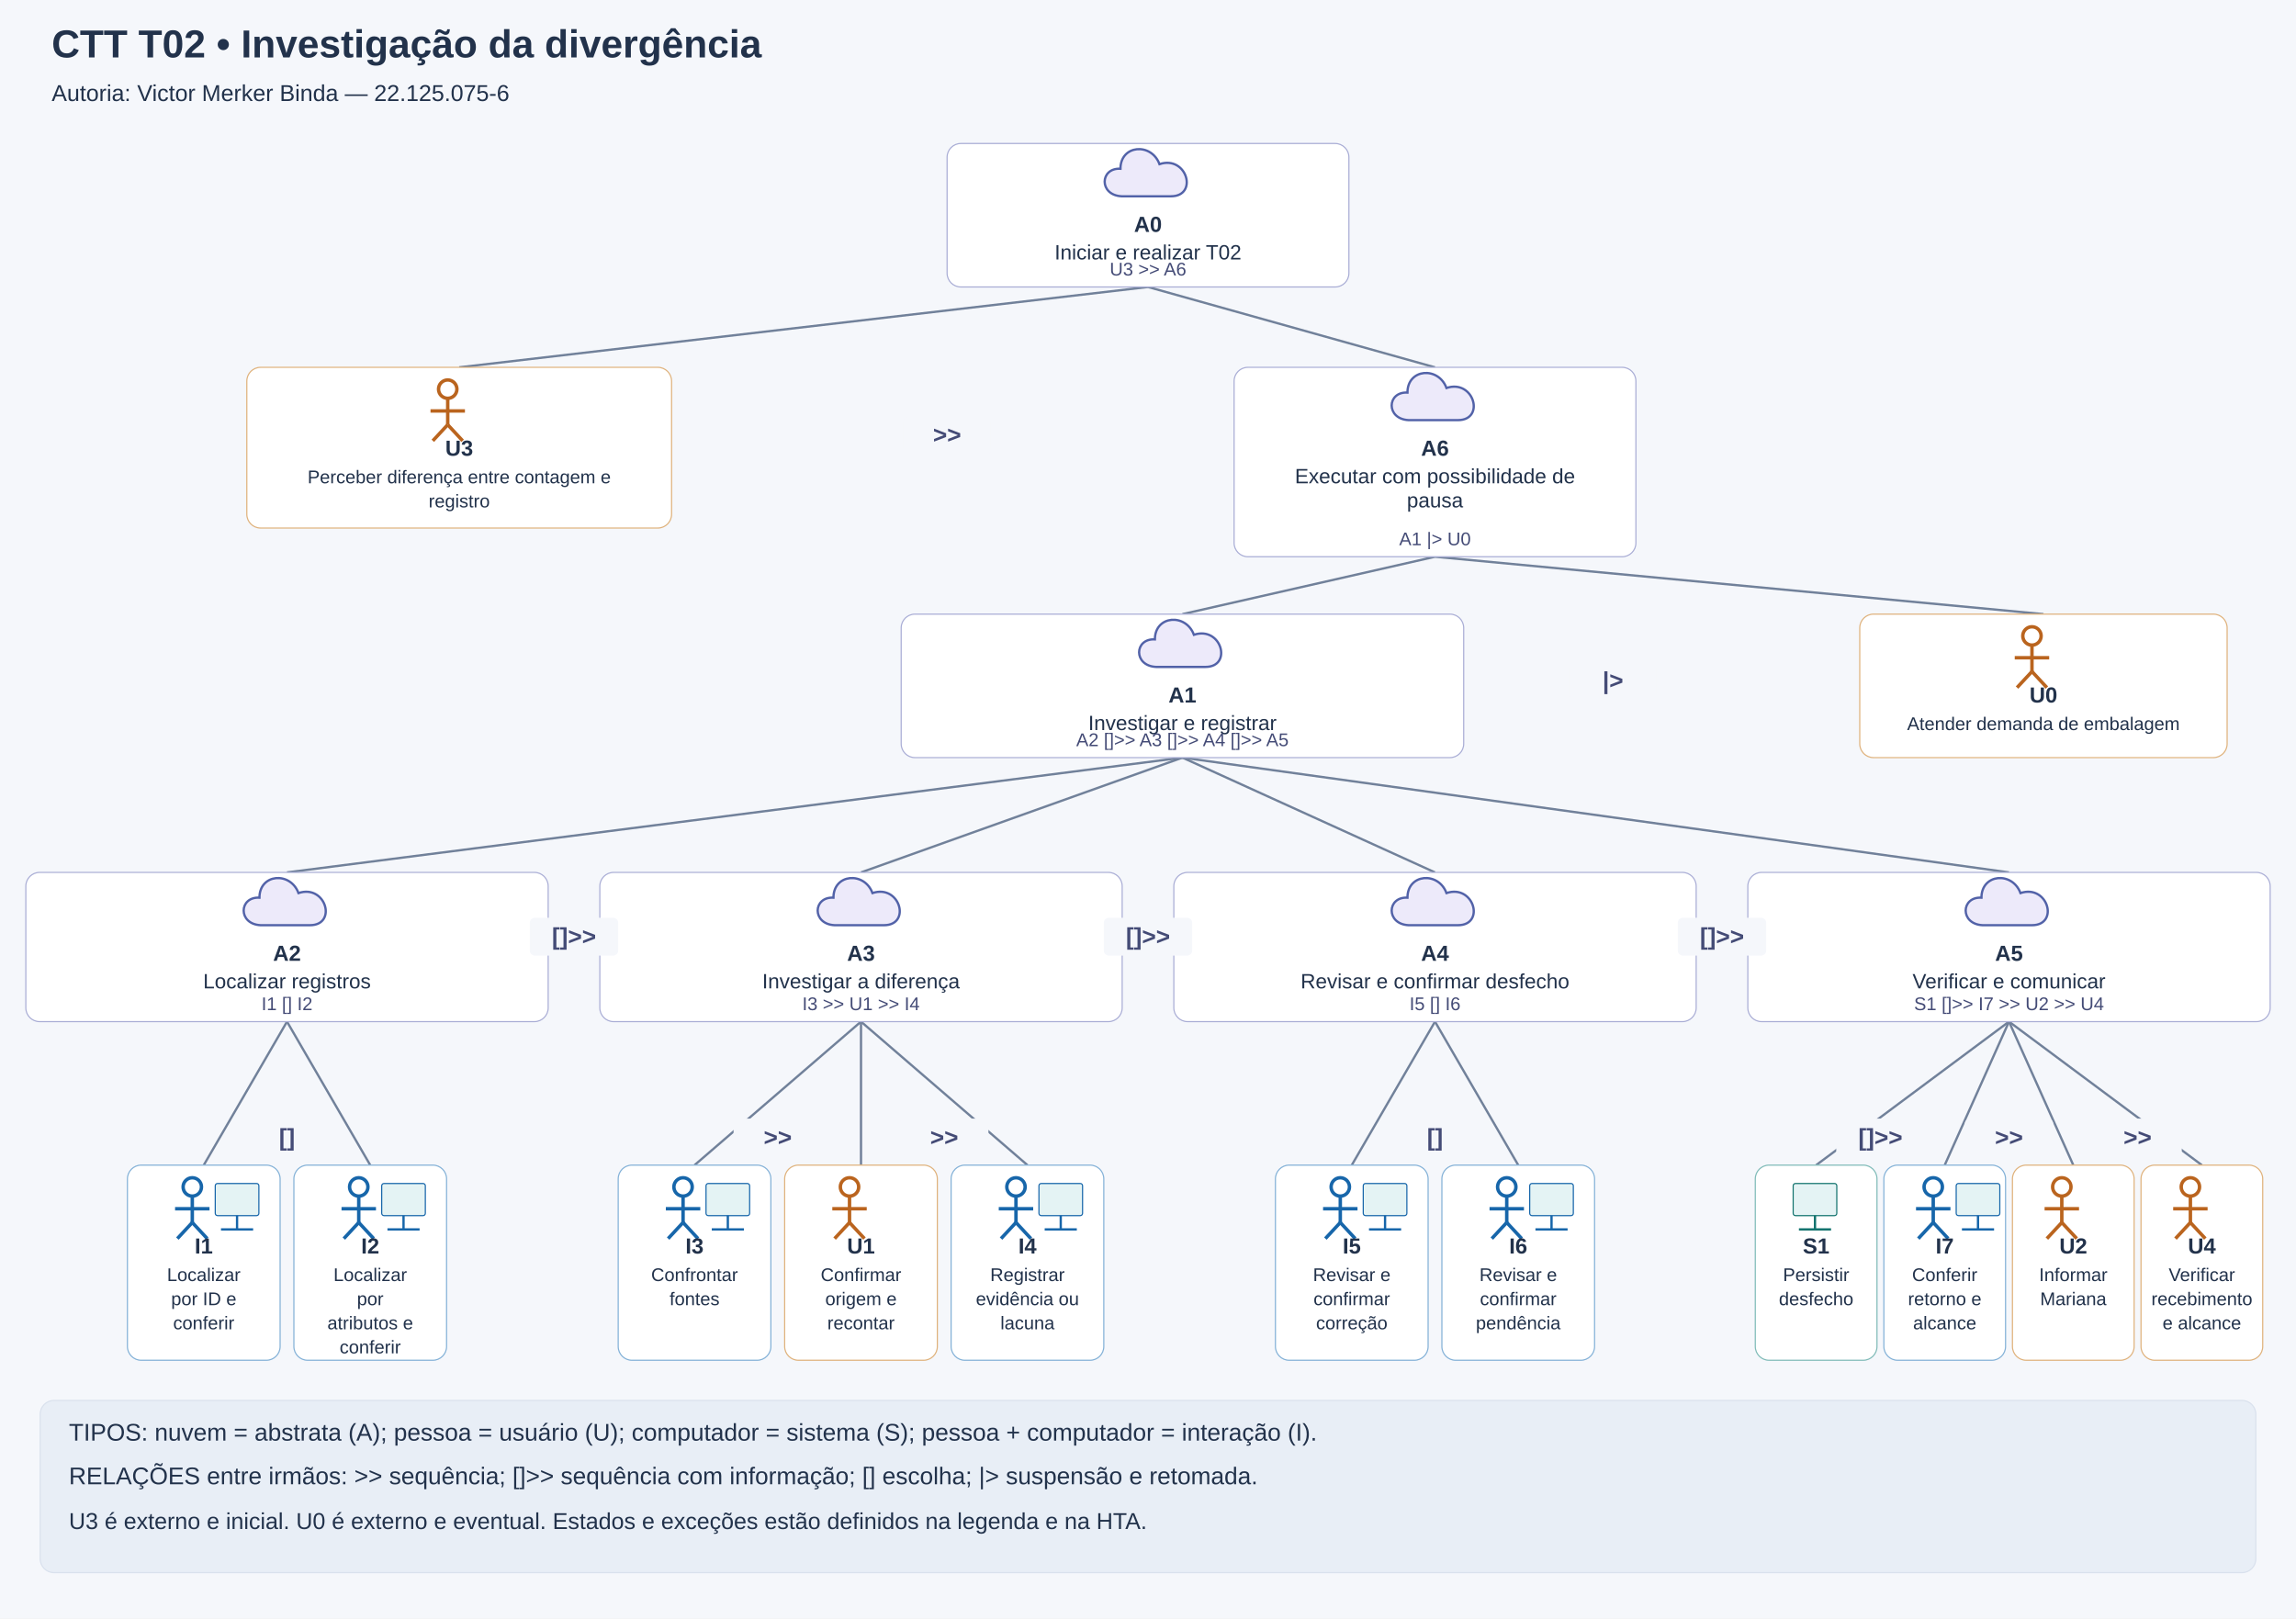
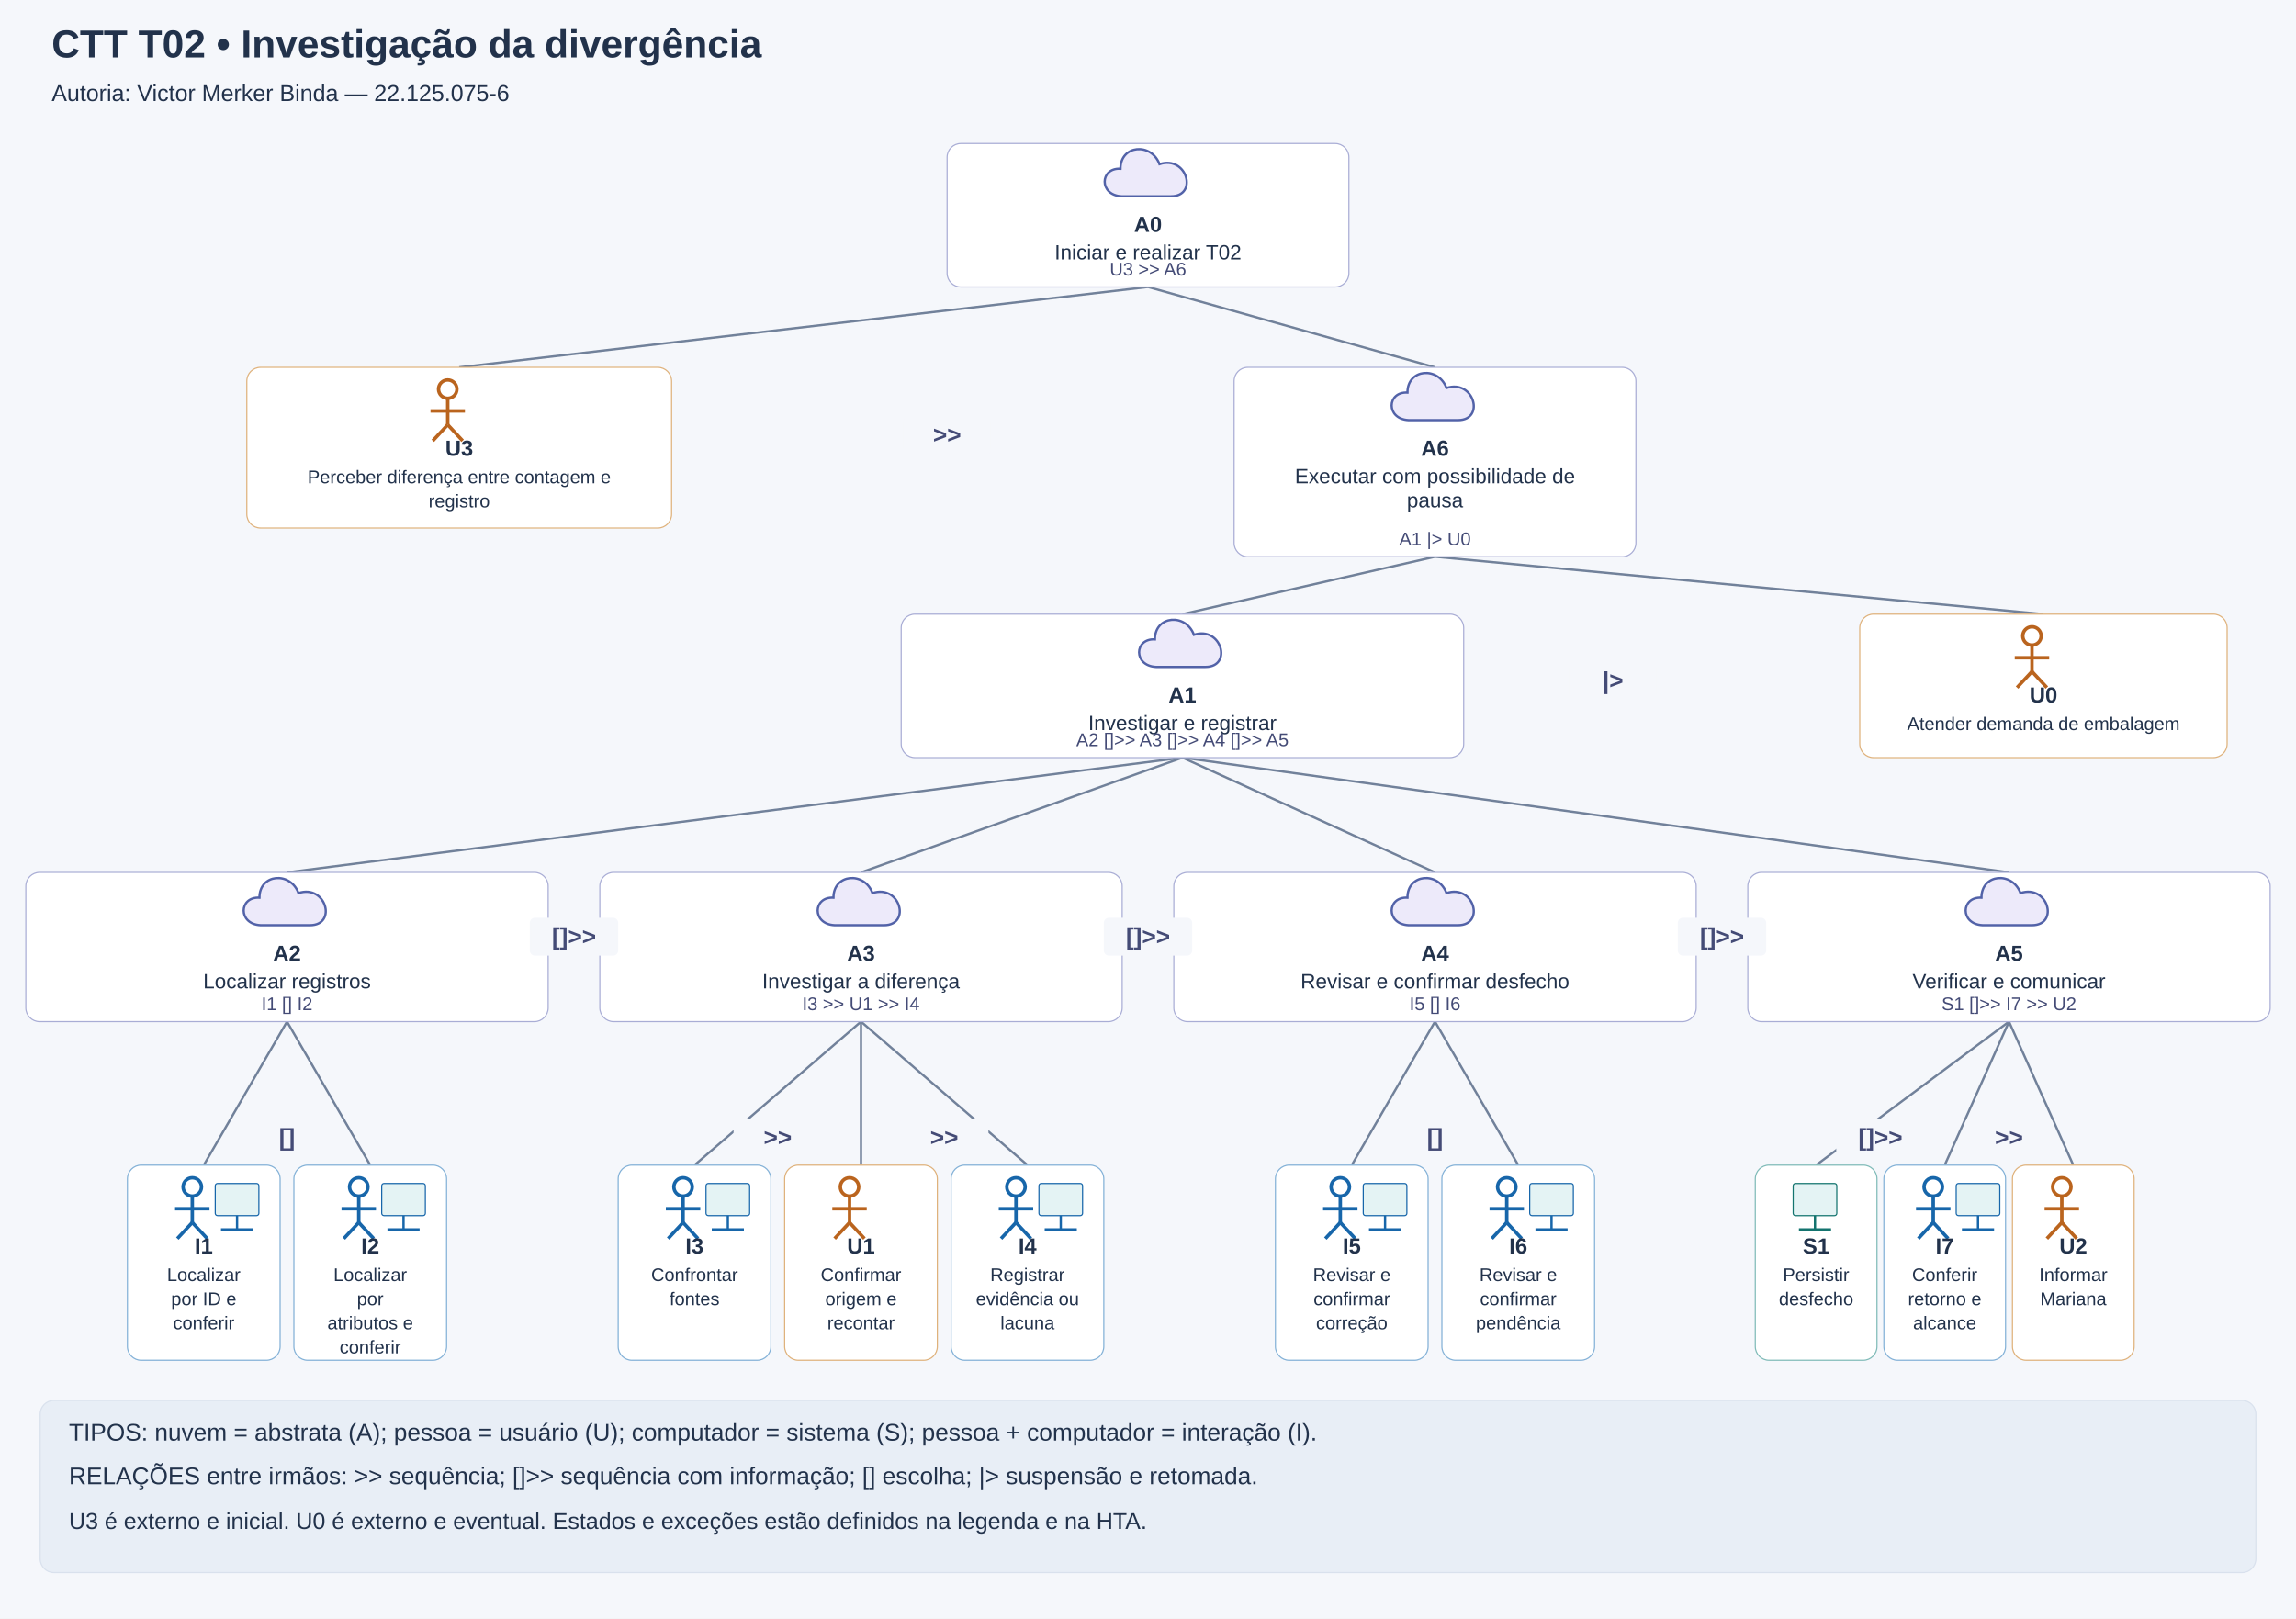
<svg xmlns="http://www.w3.org/2000/svg" width="2000" height="1410" viewBox="0 0 2000 1410" role="img">
  <rect width="100%" height="100%" fill="#f5f7fb" />
  <text x="45" y="50" font-family="Arial, sans-serif" font-size="34" font-weight="bold" fill="#22324b" text-anchor="start">CTT T02 • Investigação da divergência</text>
  <text x="45" y="88" font-family="Arial, sans-serif" font-size="20" font-weight="normal" fill="#22324b" text-anchor="start">Autoria: Victor Merker Binda — 22.125.075-6</text>
  <path d="M1000 250 L400 320" fill="none" stroke="#71819a" stroke-width="2" />
  <path d="M1000 250 L1250 320" fill="none" stroke="#71819a" stroke-width="2" />
  <path d="M1250 485 L1030 535" fill="none" stroke="#71819a" stroke-width="2" />
  <path d="M1250 485 L1780 535" fill="none" stroke="#71819a" stroke-width="2" />
  <path d="M1030 660 L250 760" fill="none" stroke="#71819a" stroke-width="2" />
  <path d="M1030 660 L750 760" fill="none" stroke="#71819a" stroke-width="2" />
  <path d="M1030 660 L1250 760" fill="none" stroke="#71819a" stroke-width="2" />
  <path d="M1030 660 L1750 760" fill="none" stroke="#71819a" stroke-width="2" />
  <path d="M250 890 L177.5 1015" fill="none" stroke="#71819a" stroke-width="2" />
  <path d="M250 890 L322.5 1015" fill="none" stroke="#71819a" stroke-width="2" />
  <path d="M750 890 L605.0 1015" fill="none" stroke="#71819a" stroke-width="2" />
  <path d="M750 890 L750.0 1015" fill="none" stroke="#71819a" stroke-width="2" />
  <path d="M750 890 L895.0 1015" fill="none" stroke="#71819a" stroke-width="2" />
  <path d="M1250 890 L1177.5 1015" fill="none" stroke="#71819a" stroke-width="2" />
  <path d="M1250 890 L1322.5 1015" fill="none" stroke="#71819a" stroke-width="2" />
  <path d="M1750 890 L1582.0 1015" fill="none" stroke="#71819a" stroke-width="2" />
  <path d="M1750 890 L1694.0 1015" fill="none" stroke="#71819a" stroke-width="2" />
  <path d="M1750 890 L1806.0 1015" fill="none" stroke="#71819a" stroke-width="2" />
-   <path d="M1750 890 L1918.0 1015" fill="none" stroke="#71819a" stroke-width="2" />
  <rect x="825.0" y="125" width="350" height="125" rx="12" fill="#ffffff" stroke="#a9add5" />
  <path d="M977 171 C957 170 958 146 976 147 C976 126 1003 124 1010 143 C1034 135 1044 171 1020 171 Z" fill="#edeafa" stroke="#5262a8" stroke-width="2" />
  <text x="1000" y="202" font-family="Arial, sans-serif" font-size="19" font-weight="bold" fill="#22324b" text-anchor="middle">A0</text>
  <text x="1000" y="226" font-family="Arial, sans-serif" font-size="18" font-weight="normal" fill="#22324b" text-anchor="middle">Iniciar e realizar T02</text>
  <text x="1000" y="240" font-family="Arial, sans-serif" font-size="16" font-weight="normal" fill="#444b76" text-anchor="middle">U3 &gt;&gt; A6</text>
  <rect x="215.0" y="320" width="370" height="140" rx="12" fill="#ffffff" stroke="#dfb27c" />
  <circle cx="390" cy="339" r="8" fill="none" stroke="#ba641e" stroke-width="3" />
  <path d="M390 348 L390 370" fill="none" stroke="#ba641e" stroke-width="3" />
  <path d="M375 358 L405 358" fill="none" stroke="#ba641e" stroke-width="3" />
  <path d="M390 370 L377 384" fill="none" stroke="#ba641e" stroke-width="3" />
  <path d="M390 370 L403 384" fill="none" stroke="#ba641e" stroke-width="3" />
  <text x="400" y="397" font-family="Arial, sans-serif" font-size="19" font-weight="bold" fill="#22324b" text-anchor="middle">U3</text>
  <text x="400" y="421" font-family="Arial, sans-serif" font-size="16" font-weight="normal" fill="#22324b" text-anchor="middle">Perceber diferença entre contagem e</text>
  <text x="400" y="442" font-family="Arial, sans-serif" font-size="16" font-weight="normal" fill="#22324b" text-anchor="middle">registro</text>
  <rect x="1075.0" y="320" width="350" height="165" rx="12" fill="#ffffff" stroke="#a9add5" />
  <path d="M1227 366 C1207 365 1208 341 1226 342 C1226 321 1253 319 1260 338 C1284 330 1294 366 1270 366 Z" fill="#edeafa" stroke="#5262a8" stroke-width="2" />
  <text x="1250" y="397" font-family="Arial, sans-serif" font-size="19" font-weight="bold" fill="#22324b" text-anchor="middle">A6</text>
  <text x="1250" y="421" font-family="Arial, sans-serif" font-size="18" font-weight="normal" fill="#22324b" text-anchor="middle">Executar com possibilidade de</text>
  <text x="1250" y="442" font-family="Arial, sans-serif" font-size="18" font-weight="normal" fill="#22324b" text-anchor="middle">pausa</text>
  <text x="1250" y="475" font-family="Arial, sans-serif" font-size="16" font-weight="normal" fill="#444b76" text-anchor="middle">A1 |&gt; U0</text>
  <rect x="785.0" y="535" width="490" height="125" rx="12" fill="#ffffff" stroke="#a9add5" />
  <path d="M1007 581 C987 580 988 556 1006 557 C1006 536 1033 534 1040 553 C1064 545 1074 581 1050 581 Z" fill="#edeafa" stroke="#5262a8" stroke-width="2" />
  <text x="1030" y="612" font-family="Arial, sans-serif" font-size="19" font-weight="bold" fill="#22324b" text-anchor="middle">A1</text>
  <text x="1030" y="636" font-family="Arial, sans-serif" font-size="18" font-weight="normal" fill="#22324b" text-anchor="middle">Investigar e registrar</text>
  <text x="1030" y="650" font-family="Arial, sans-serif" font-size="16" font-weight="normal" fill="#444b76" text-anchor="middle">A2 []&gt;&gt; A3 []&gt;&gt; A4 []&gt;&gt; A5</text>
  <rect x="1620.0" y="535" width="320" height="125" rx="12" fill="#ffffff" stroke="#dfb27c" />
  <circle cx="1770" cy="554" r="8" fill="none" stroke="#ba641e" stroke-width="3" />
  <path d="M1770 563 L1770 585" fill="none" stroke="#ba641e" stroke-width="3" />
  <path d="M1755 573 L1785 573" fill="none" stroke="#ba641e" stroke-width="3" />
  <path d="M1770 585 L1757 599" fill="none" stroke="#ba641e" stroke-width="3" />
  <path d="M1770 585 L1783 599" fill="none" stroke="#ba641e" stroke-width="3" />
  <text x="1780" y="612" font-family="Arial, sans-serif" font-size="19" font-weight="bold" fill="#22324b" text-anchor="middle">U0</text>
  <text x="1780" y="636" font-family="Arial, sans-serif" font-size="16" font-weight="normal" fill="#22324b" text-anchor="middle">Atender demanda de embalagem</text>
  <rect x="22.5" y="760" width="455" height="130" rx="12" fill="#ffffff" stroke="#a9add5" />
  <path d="M227 806 C207 805 208 781 226 782 C226 761 253 759 260 778 C284 770 294 806 270 806 Z" fill="#edeafa" stroke="#5262a8" stroke-width="2" />
  <text x="250" y="837" font-family="Arial, sans-serif" font-size="19" font-weight="bold" fill="#22324b" text-anchor="middle">A2</text>
  <text x="250" y="861" font-family="Arial, sans-serif" font-size="18" font-weight="normal" fill="#22324b" text-anchor="middle">Localizar registros</text>
  <text x="250" y="880" font-family="Arial, sans-serif" font-size="16" font-weight="normal" fill="#444b76" text-anchor="middle">I1 [] I2</text>
  <rect x="111.0" y="1015" width="133" height="170" rx="12" fill="#ffffff" stroke="#83b1d7" />
  <circle cx="167.5" cy="1034" r="8" fill="none" stroke="#1766aa" stroke-width="3" />
  <path d="M167.5 1043 L167.5 1065" fill="none" stroke="#1766aa" stroke-width="3" />
  <path d="M152.5 1053 L182.5 1053" fill="none" stroke="#1766aa" stroke-width="3" />
  <path d="M167.5 1065 L154.5 1079" fill="none" stroke="#1766aa" stroke-width="3" />
  <path d="M167.5 1065 L180.5 1079" fill="none" stroke="#1766aa" stroke-width="3" />
  <rect x="187.5" y="1031" width="38" height="28" rx="2" fill="#e4f3f4" stroke="#1766aa" />
  <path d="M206.5 1059 L206.5 1071" fill="none" stroke="#1766aa" stroke-width="2" />
  <path d="M192.5 1071 L220.5 1071" fill="none" stroke="#1766aa" stroke-width="2" />
  <text x="177.5" y="1092" font-family="Arial, sans-serif" font-size="19" font-weight="bold" fill="#22324b" text-anchor="middle">I1</text>
  <text x="177.5" y="1116" font-family="Arial, sans-serif" font-size="16" font-weight="normal" fill="#22324b" text-anchor="middle">Localizar</text>
  <text x="177.5" y="1137" font-family="Arial, sans-serif" font-size="16" font-weight="normal" fill="#22324b" text-anchor="middle">por ID e</text>
  <text x="177.5" y="1158" font-family="Arial, sans-serif" font-size="16" font-weight="normal" fill="#22324b" text-anchor="middle">conferir</text>
  <rect x="256.0" y="1015" width="133" height="170" rx="12" fill="#ffffff" stroke="#83b1d7" />
  <circle cx="312.5" cy="1034" r="8" fill="none" stroke="#1766aa" stroke-width="3" />
  <path d="M312.5 1043 L312.5 1065" fill="none" stroke="#1766aa" stroke-width="3" />
  <path d="M297.5 1053 L327.5 1053" fill="none" stroke="#1766aa" stroke-width="3" />
  <path d="M312.5 1065 L299.5 1079" fill="none" stroke="#1766aa" stroke-width="3" />
  <path d="M312.5 1065 L325.5 1079" fill="none" stroke="#1766aa" stroke-width="3" />
  <rect x="332.5" y="1031" width="38" height="28" rx="2" fill="#e4f3f4" stroke="#1766aa" />
  <path d="M351.5 1059 L351.5 1071" fill="none" stroke="#1766aa" stroke-width="2" />
  <path d="M337.5 1071 L365.5 1071" fill="none" stroke="#1766aa" stroke-width="2" />
  <text x="322.5" y="1092" font-family="Arial, sans-serif" font-size="19" font-weight="bold" fill="#22324b" text-anchor="middle">I2</text>
  <text x="322.5" y="1116" font-family="Arial, sans-serif" font-size="16" font-weight="normal" fill="#22324b" text-anchor="middle">Localizar</text>
  <text x="322.5" y="1137" font-family="Arial, sans-serif" font-size="16" font-weight="normal" fill="#22324b" text-anchor="middle">por</text>
  <text x="322.5" y="1158" font-family="Arial, sans-serif" font-size="16" font-weight="normal" fill="#22324b" text-anchor="middle">atributos e</text>
  <text x="322.5" y="1179" font-family="Arial, sans-serif" font-size="16" font-weight="normal" fill="#22324b" text-anchor="middle">conferir</text>
  <rect x="522.5" y="760" width="455" height="130" rx="12" fill="#ffffff" stroke="#a9add5" />
  <path d="M727 806 C707 805 708 781 726 782 C726 761 753 759 760 778 C784 770 794 806 770 806 Z" fill="#edeafa" stroke="#5262a8" stroke-width="2" />
  <text x="750" y="837" font-family="Arial, sans-serif" font-size="19" font-weight="bold" fill="#22324b" text-anchor="middle">A3</text>
  <text x="750" y="861" font-family="Arial, sans-serif" font-size="18" font-weight="normal" fill="#22324b" text-anchor="middle">Investigar a diferença</text>
  <text x="750" y="880" font-family="Arial, sans-serif" font-size="16" font-weight="normal" fill="#444b76" text-anchor="middle">I3 &gt;&gt; U1 &gt;&gt; I4</text>
  <rect x="538.5" y="1015" width="133" height="170" rx="12" fill="#ffffff" stroke="#83b1d7" />
  <circle cx="595.0" cy="1034" r="8" fill="none" stroke="#1766aa" stroke-width="3" />
  <path d="M595.0 1043 L595.0 1065" fill="none" stroke="#1766aa" stroke-width="3" />
  <path d="M580.0 1053 L610.0 1053" fill="none" stroke="#1766aa" stroke-width="3" />
  <path d="M595.0 1065 L582.0 1079" fill="none" stroke="#1766aa" stroke-width="3" />
  <path d="M595.0 1065 L608.0 1079" fill="none" stroke="#1766aa" stroke-width="3" />
  <rect x="615.0" y="1031" width="38" height="28" rx="2" fill="#e4f3f4" stroke="#1766aa" />
  <path d="M634.0 1059 L634.0 1071" fill="none" stroke="#1766aa" stroke-width="2" />
  <path d="M620.0 1071 L648.0 1071" fill="none" stroke="#1766aa" stroke-width="2" />
  <text x="605.0" y="1092" font-family="Arial, sans-serif" font-size="19" font-weight="bold" fill="#22324b" text-anchor="middle">I3</text>
  <text x="605.0" y="1116" font-family="Arial, sans-serif" font-size="16" font-weight="normal" fill="#22324b" text-anchor="middle">Confrontar</text>
  <text x="605.0" y="1137" font-family="Arial, sans-serif" font-size="16" font-weight="normal" fill="#22324b" text-anchor="middle">fontes</text>
  <rect x="683.5" y="1015" width="133" height="170" rx="12" fill="#ffffff" stroke="#dfb27c" />
  <circle cx="740.0" cy="1034" r="8" fill="none" stroke="#ba641e" stroke-width="3" />
  <path d="M740.0 1043 L740.0 1065" fill="none" stroke="#ba641e" stroke-width="3" />
  <path d="M725.0 1053 L755.0 1053" fill="none" stroke="#ba641e" stroke-width="3" />
  <path d="M740.0 1065 L727.0 1079" fill="none" stroke="#ba641e" stroke-width="3" />
  <path d="M740.0 1065 L753.0 1079" fill="none" stroke="#ba641e" stroke-width="3" />
  <text x="750.0" y="1092" font-family="Arial, sans-serif" font-size="19" font-weight="bold" fill="#22324b" text-anchor="middle">U1</text>
  <text x="750.0" y="1116" font-family="Arial, sans-serif" font-size="16" font-weight="normal" fill="#22324b" text-anchor="middle">Confirmar</text>
  <text x="750.0" y="1137" font-family="Arial, sans-serif" font-size="16" font-weight="normal" fill="#22324b" text-anchor="middle">origem e</text>
  <text x="750.0" y="1158" font-family="Arial, sans-serif" font-size="16" font-weight="normal" fill="#22324b" text-anchor="middle">recontar</text>
  <rect x="828.5" y="1015" width="133" height="170" rx="12" fill="#ffffff" stroke="#83b1d7" />
  <circle cx="885.0" cy="1034" r="8" fill="none" stroke="#1766aa" stroke-width="3" />
  <path d="M885.0 1043 L885.0 1065" fill="none" stroke="#1766aa" stroke-width="3" />
  <path d="M870.0 1053 L900.0 1053" fill="none" stroke="#1766aa" stroke-width="3" />
  <path d="M885.0 1065 L872.0 1079" fill="none" stroke="#1766aa" stroke-width="3" />
  <path d="M885.0 1065 L898.0 1079" fill="none" stroke="#1766aa" stroke-width="3" />
  <rect x="905.0" y="1031" width="38" height="28" rx="2" fill="#e4f3f4" stroke="#1766aa" />
  <path d="M924.0 1059 L924.0 1071" fill="none" stroke="#1766aa" stroke-width="2" />
  <path d="M910.0 1071 L938.0 1071" fill="none" stroke="#1766aa" stroke-width="2" />
  <text x="895.0" y="1092" font-family="Arial, sans-serif" font-size="19" font-weight="bold" fill="#22324b" text-anchor="middle">I4</text>
  <text x="895.0" y="1116" font-family="Arial, sans-serif" font-size="16" font-weight="normal" fill="#22324b" text-anchor="middle">Registrar</text>
  <text x="895.0" y="1137" font-family="Arial, sans-serif" font-size="16" font-weight="normal" fill="#22324b" text-anchor="middle">evidência ou</text>
  <text x="895.0" y="1158" font-family="Arial, sans-serif" font-size="16" font-weight="normal" fill="#22324b" text-anchor="middle">lacuna</text>
  <rect x="1022.5" y="760" width="455" height="130" rx="12" fill="#ffffff" stroke="#a9add5" />
  <path d="M1227 806 C1207 805 1208 781 1226 782 C1226 761 1253 759 1260 778 C1284 770 1294 806 1270 806 Z" fill="#edeafa" stroke="#5262a8" stroke-width="2" />
  <text x="1250" y="837" font-family="Arial, sans-serif" font-size="19" font-weight="bold" fill="#22324b" text-anchor="middle">A4</text>
  <text x="1250" y="861" font-family="Arial, sans-serif" font-size="18" font-weight="normal" fill="#22324b" text-anchor="middle">Revisar e confirmar desfecho</text>
  <text x="1250" y="880" font-family="Arial, sans-serif" font-size="16" font-weight="normal" fill="#444b76" text-anchor="middle">I5 [] I6</text>
  <rect x="1111.0" y="1015" width="133" height="170" rx="12" fill="#ffffff" stroke="#83b1d7" />
  <circle cx="1167.5" cy="1034" r="8" fill="none" stroke="#1766aa" stroke-width="3" />
  <path d="M1167.5 1043 L1167.5 1065" fill="none" stroke="#1766aa" stroke-width="3" />
  <path d="M1152.5 1053 L1182.5 1053" fill="none" stroke="#1766aa" stroke-width="3" />
  <path d="M1167.5 1065 L1154.5 1079" fill="none" stroke="#1766aa" stroke-width="3" />
  <path d="M1167.5 1065 L1180.5 1079" fill="none" stroke="#1766aa" stroke-width="3" />
  <rect x="1187.5" y="1031" width="38" height="28" rx="2" fill="#e4f3f4" stroke="#1766aa" />
  <path d="M1206.5 1059 L1206.5 1071" fill="none" stroke="#1766aa" stroke-width="2" />
  <path d="M1192.5 1071 L1220.5 1071" fill="none" stroke="#1766aa" stroke-width="2" />
  <text x="1177.5" y="1092" font-family="Arial, sans-serif" font-size="19" font-weight="bold" fill="#22324b" text-anchor="middle">I5</text>
  <text x="1177.5" y="1116" font-family="Arial, sans-serif" font-size="16" font-weight="normal" fill="#22324b" text-anchor="middle">Revisar e</text>
  <text x="1177.5" y="1137" font-family="Arial, sans-serif" font-size="16" font-weight="normal" fill="#22324b" text-anchor="middle">confirmar</text>
  <text x="1177.5" y="1158" font-family="Arial, sans-serif" font-size="16" font-weight="normal" fill="#22324b" text-anchor="middle">correção</text>
  <rect x="1256.0" y="1015" width="133" height="170" rx="12" fill="#ffffff" stroke="#83b1d7" />
  <circle cx="1312.5" cy="1034" r="8" fill="none" stroke="#1766aa" stroke-width="3" />
  <path d="M1312.5 1043 L1312.5 1065" fill="none" stroke="#1766aa" stroke-width="3" />
  <path d="M1297.5 1053 L1327.5 1053" fill="none" stroke="#1766aa" stroke-width="3" />
  <path d="M1312.5 1065 L1299.5 1079" fill="none" stroke="#1766aa" stroke-width="3" />
  <path d="M1312.5 1065 L1325.5 1079" fill="none" stroke="#1766aa" stroke-width="3" />
  <rect x="1332.5" y="1031" width="38" height="28" rx="2" fill="#e4f3f4" stroke="#1766aa" />
  <path d="M1351.5 1059 L1351.5 1071" fill="none" stroke="#1766aa" stroke-width="2" />
  <path d="M1337.5 1071 L1365.5 1071" fill="none" stroke="#1766aa" stroke-width="2" />
  <text x="1322.5" y="1092" font-family="Arial, sans-serif" font-size="19" font-weight="bold" fill="#22324b" text-anchor="middle">I6</text>
  <text x="1322.5" y="1116" font-family="Arial, sans-serif" font-size="16" font-weight="normal" fill="#22324b" text-anchor="middle">Revisar e</text>
  <text x="1322.5" y="1137" font-family="Arial, sans-serif" font-size="16" font-weight="normal" fill="#22324b" text-anchor="middle">confirmar</text>
  <text x="1322.5" y="1158" font-family="Arial, sans-serif" font-size="16" font-weight="normal" fill="#22324b" text-anchor="middle">pendência</text>
  <rect x="1522.5" y="760" width="455" height="130" rx="12" fill="#ffffff" stroke="#a9add5" />
  <path d="M1727 806 C1707 805 1708 781 1726 782 C1726 761 1753 759 1760 778 C1784 770 1794 806 1770 806 Z" fill="#edeafa" stroke="#5262a8" stroke-width="2" />
  <text x="1750" y="837" font-family="Arial, sans-serif" font-size="19" font-weight="bold" fill="#22324b" text-anchor="middle">A5</text>
  <text x="1750" y="861" font-family="Arial, sans-serif" font-size="18" font-weight="normal" fill="#22324b" text-anchor="middle">Verificar e comunicar</text>
-   <text x="1750" y="880" font-family="Arial, sans-serif" font-size="16" font-weight="normal" fill="#444b76" text-anchor="middle">S1 []&gt;&gt; I7 &gt;&gt; U2 &gt;&gt; U4</text>
+   <text x="1750" y="880" font-family="Arial, sans-serif" font-size="16" font-weight="normal" fill="#444b76" text-anchor="middle">S1 []&gt;&gt; I7 &gt;&gt; U2</text>
  <rect x="1529.0" y="1015" width="106" height="170" rx="12" fill="#ffffff" stroke="#80bbb8" />
  <rect x="1562.0" y="1031" width="38" height="28" rx="2" fill="#e4f3f4" stroke="#14746f" />
  <path d="M1581.0 1059 L1581.0 1071" fill="none" stroke="#14746f" stroke-width="2" />
  <path d="M1567.0 1071 L1595.0 1071" fill="none" stroke="#14746f" stroke-width="2" />
  <text x="1582.0" y="1092" font-family="Arial, sans-serif" font-size="19" font-weight="bold" fill="#22324b" text-anchor="middle">S1</text>
  <text x="1582.0" y="1116" font-family="Arial, sans-serif" font-size="16" font-weight="normal" fill="#22324b" text-anchor="middle">Persistir</text>
  <text x="1582.0" y="1137" font-family="Arial, sans-serif" font-size="16" font-weight="normal" fill="#22324b" text-anchor="middle">desfecho</text>
  <rect x="1641.0" y="1015" width="106" height="170" rx="12" fill="#ffffff" stroke="#83b1d7" />
  <circle cx="1684.0" cy="1034" r="8" fill="none" stroke="#1766aa" stroke-width="3" />
  <path d="M1684.0 1043 L1684.0 1065" fill="none" stroke="#1766aa" stroke-width="3" />
  <path d="M1669.0 1053 L1699.0 1053" fill="none" stroke="#1766aa" stroke-width="3" />
  <path d="M1684.0 1065 L1671.0 1079" fill="none" stroke="#1766aa" stroke-width="3" />
  <path d="M1684.0 1065 L1697.0 1079" fill="none" stroke="#1766aa" stroke-width="3" />
  <rect x="1704.0" y="1031" width="38" height="28" rx="2" fill="#e4f3f4" stroke="#1766aa" />
  <path d="M1723.0 1059 L1723.0 1071" fill="none" stroke="#1766aa" stroke-width="2" />
  <path d="M1709.0 1071 L1737.0 1071" fill="none" stroke="#1766aa" stroke-width="2" />
  <text x="1694.0" y="1092" font-family="Arial, sans-serif" font-size="19" font-weight="bold" fill="#22324b" text-anchor="middle">I7</text>
  <text x="1694.0" y="1116" font-family="Arial, sans-serif" font-size="16" font-weight="normal" fill="#22324b" text-anchor="middle">Conferir</text>
  <text x="1694.0" y="1137" font-family="Arial, sans-serif" font-size="16" font-weight="normal" fill="#22324b" text-anchor="middle">retorno e</text>
  <text x="1694.0" y="1158" font-family="Arial, sans-serif" font-size="16" font-weight="normal" fill="#22324b" text-anchor="middle">alcance</text>
  <rect x="1753.0" y="1015" width="106" height="170" rx="12" fill="#ffffff" stroke="#dfb27c" />
  <circle cx="1796.0" cy="1034" r="8" fill="none" stroke="#ba641e" stroke-width="3" />
  <path d="M1796.0 1043 L1796.0 1065" fill="none" stroke="#ba641e" stroke-width="3" />
  <path d="M1781.0 1053 L1811.0 1053" fill="none" stroke="#ba641e" stroke-width="3" />
  <path d="M1796.0 1065 L1783.0 1079" fill="none" stroke="#ba641e" stroke-width="3" />
  <path d="M1796.0 1065 L1809.0 1079" fill="none" stroke="#ba641e" stroke-width="3" />
  <text x="1806.0" y="1092" font-family="Arial, sans-serif" font-size="19" font-weight="bold" fill="#22324b" text-anchor="middle">U2</text>
  <text x="1806.0" y="1116" font-family="Arial, sans-serif" font-size="16" font-weight="normal" fill="#22324b" text-anchor="middle">Informar</text>
  <text x="1806.0" y="1137" font-family="Arial, sans-serif" font-size="16" font-weight="normal" fill="#22324b" text-anchor="middle">Mariana</text>
-   <rect x="1865.0" y="1015" width="106" height="170" rx="12" fill="#ffffff" stroke="#dfb27c" />
-   <circle cx="1908.0" cy="1034" r="8" fill="none" stroke="#ba641e" stroke-width="3" />
-   <path d="M1908.0 1043 L1908.0 1065" fill="none" stroke="#ba641e" stroke-width="3" />
-   <path d="M1893.0 1053 L1923.0 1053" fill="none" stroke="#ba641e" stroke-width="3" />
-   <path d="M1908.0 1065 L1895.0 1079" fill="none" stroke="#ba641e" stroke-width="3" />
-   <path d="M1908.0 1065 L1921.0 1079" fill="none" stroke="#ba641e" stroke-width="3" />
-   <text x="1918.0" y="1092" font-family="Arial, sans-serif" font-size="19" font-weight="bold" fill="#22324b" text-anchor="middle">U4</text>
-   <text x="1918.0" y="1116" font-family="Arial, sans-serif" font-size="16" font-weight="normal" fill="#22324b" text-anchor="middle">Verificar</text>
-   <text x="1918.0" y="1137" font-family="Arial, sans-serif" font-size="16" font-weight="normal" fill="#22324b" text-anchor="middle">recebimento</text>
-   <text x="1918.0" y="1158" font-family="Arial, sans-serif" font-size="16" font-weight="normal" fill="#22324b" text-anchor="middle">e alcance</text>
  <rect x="787" y="363" width="76" height="32" rx="4" fill="#f5f7fb" stroke="#f5f7fb" />
  <text x="825" y="386" font-family="Arial, sans-serif" font-size="21" font-weight="bold" fill="#444b76" text-anchor="middle">&gt;&gt;</text>
  <rect x="1367" y="577" width="76" height="32" rx="4" fill="#f5f7fb" stroke="#f5f7fb" />
  <text x="1405" y="600" font-family="Arial, sans-serif" font-size="21" font-weight="bold" fill="#444b76" text-anchor="middle">|&gt;</text>
  <rect x="462" y="800" width="76" height="32" rx="4" fill="#f5f7fb" stroke="#f5f7fb" />
  <text x="500" y="823" font-family="Arial, sans-serif" font-size="21" font-weight="bold" fill="#444b76" text-anchor="middle">[]&gt;&gt;</text>
  <rect x="962" y="800" width="76" height="32" rx="4" fill="#f5f7fb" stroke="#f5f7fb" />
  <text x="1000" y="823" font-family="Arial, sans-serif" font-size="21" font-weight="bold" fill="#444b76" text-anchor="middle">[]&gt;&gt;</text>
  <rect x="1462" y="800" width="76" height="32" rx="4" fill="#f5f7fb" stroke="#f5f7fb" />
  <text x="1500" y="823" font-family="Arial, sans-serif" font-size="21" font-weight="bold" fill="#444b76" text-anchor="middle">[]&gt;&gt;</text>
  <rect x="212.0" y="975" width="76" height="32" rx="4" fill="#f5f7fb" stroke="#f5f7fb" />
  <text x="250.0" y="998" font-family="Arial, sans-serif" font-size="21" font-weight="bold" fill="#444b76" text-anchor="middle">[]</text>
  <rect x="639.5" y="975" width="76" height="32" rx="4" fill="#f5f7fb" stroke="#f5f7fb" />
  <text x="677.5" y="998" font-family="Arial, sans-serif" font-size="21" font-weight="bold" fill="#444b76" text-anchor="middle">&gt;&gt;</text>
  <rect x="784.5" y="975" width="76" height="32" rx="4" fill="#f5f7fb" stroke="#f5f7fb" />
  <text x="822.5" y="998" font-family="Arial, sans-serif" font-size="21" font-weight="bold" fill="#444b76" text-anchor="middle">&gt;&gt;</text>
  <rect x="1212.0" y="975" width="76" height="32" rx="4" fill="#f5f7fb" stroke="#f5f7fb" />
  <text x="1250.0" y="998" font-family="Arial, sans-serif" font-size="21" font-weight="bold" fill="#444b76" text-anchor="middle">[]</text>
  <rect x="1600.0" y="975" width="76" height="32" rx="4" fill="#f5f7fb" stroke="#f5f7fb" />
  <text x="1638.0" y="998" font-family="Arial, sans-serif" font-size="21" font-weight="bold" fill="#444b76" text-anchor="middle">[]&gt;&gt;</text>
  <rect x="1712.0" y="975" width="76" height="32" rx="4" fill="#f5f7fb" stroke="#f5f7fb" />
  <text x="1750.0" y="998" font-family="Arial, sans-serif" font-size="21" font-weight="bold" fill="#444b76" text-anchor="middle">&gt;&gt;</text>
-   <rect x="1824.0" y="975" width="76" height="32" rx="4" fill="#f5f7fb" stroke="#f5f7fb" />
-   <text x="1862.0" y="998" font-family="Arial, sans-serif" font-size="21" font-weight="bold" fill="#444b76" text-anchor="middle">&gt;&gt;</text>
  <rect x="35" y="1220" width="1930" height="150" rx="12" fill="#e8eef6" stroke="#d9e1ed" />
  <text x="60" y="1255" font-family="Arial, sans-serif" font-size="21" font-weight="normal" fill="#22324b" text-anchor="start">TIPOS: nuvem = abstrata (A); pessoa = usuário (U); computador = sistema (S); pessoa + computador = interação (I).</text>
  <text x="60" y="1293" font-family="Arial, sans-serif" font-size="21" font-weight="normal" fill="#22324b" text-anchor="start">RELAÇÕES entre irmãos: &gt;&gt; sequência; []&gt;&gt; sequência com informação; [] escolha; |&gt; suspensão e retomada.</text>
  <text x="60" y="1332" font-family="Arial, sans-serif" font-size="20" font-weight="normal" fill="#22324b" text-anchor="start">U3 é externo e inicial. U0 é externo e eventual. Estados e exceções estão definidos na legenda e na HTA.</text>
</svg>
